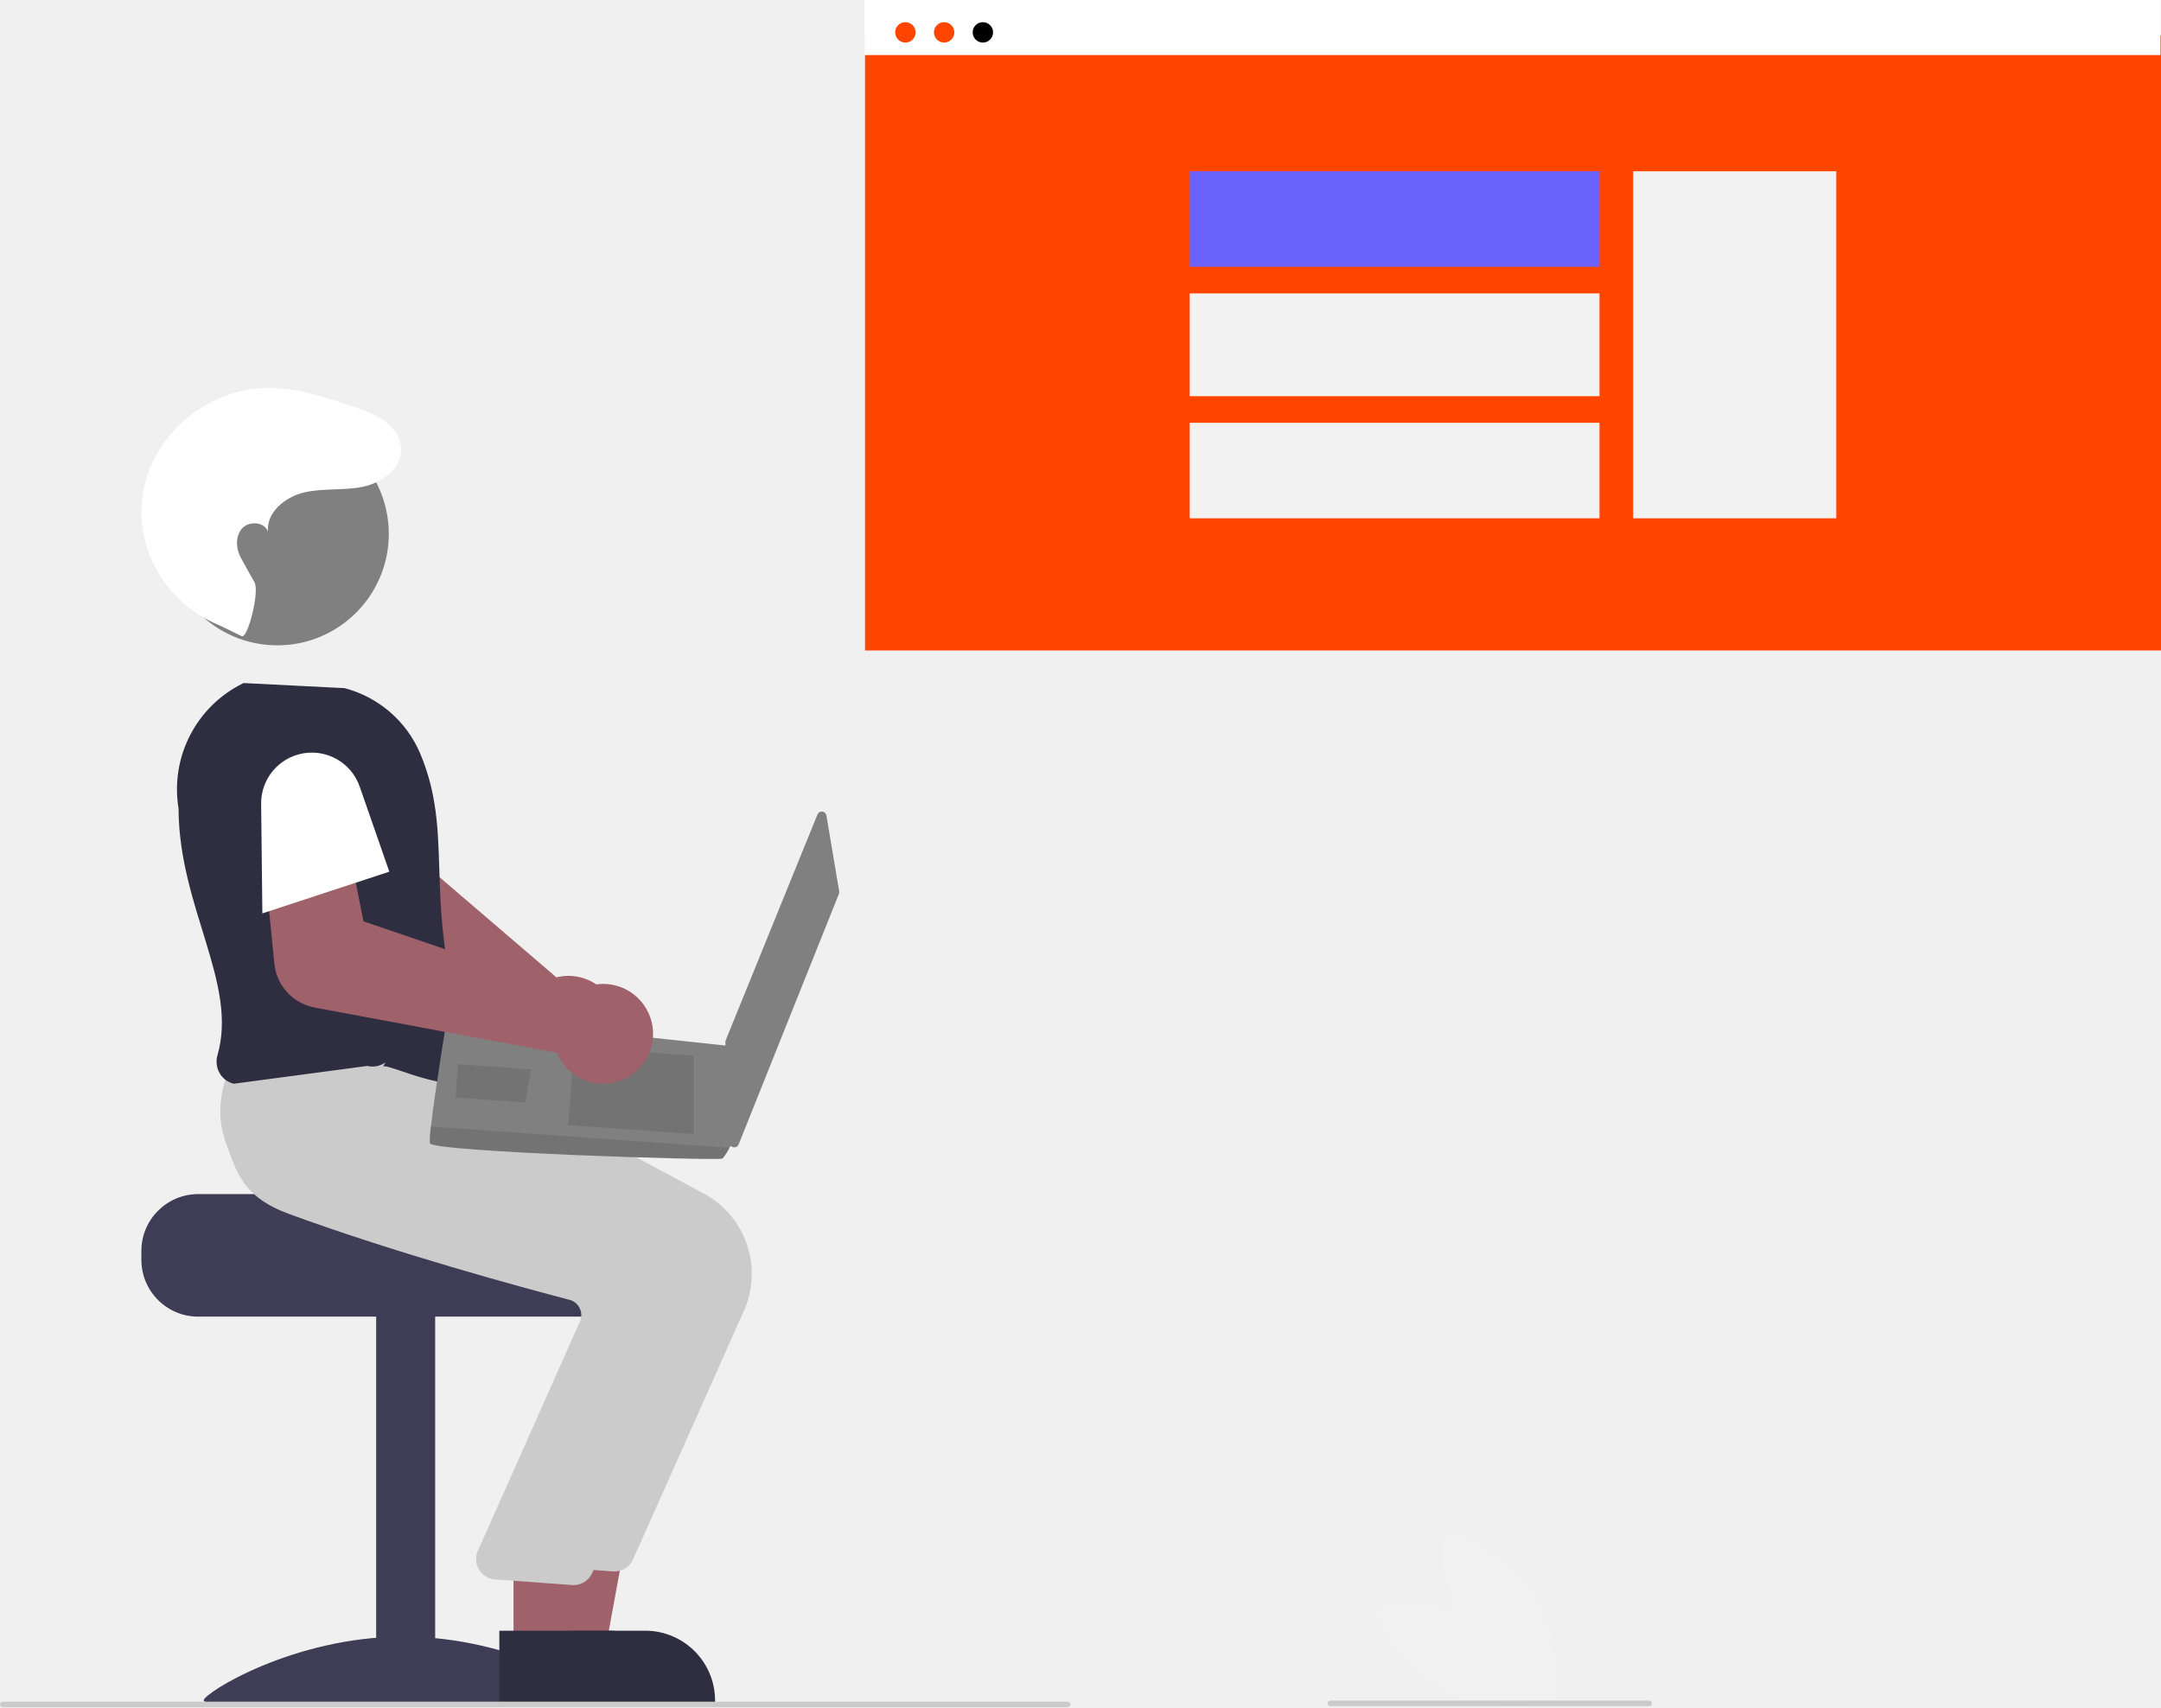
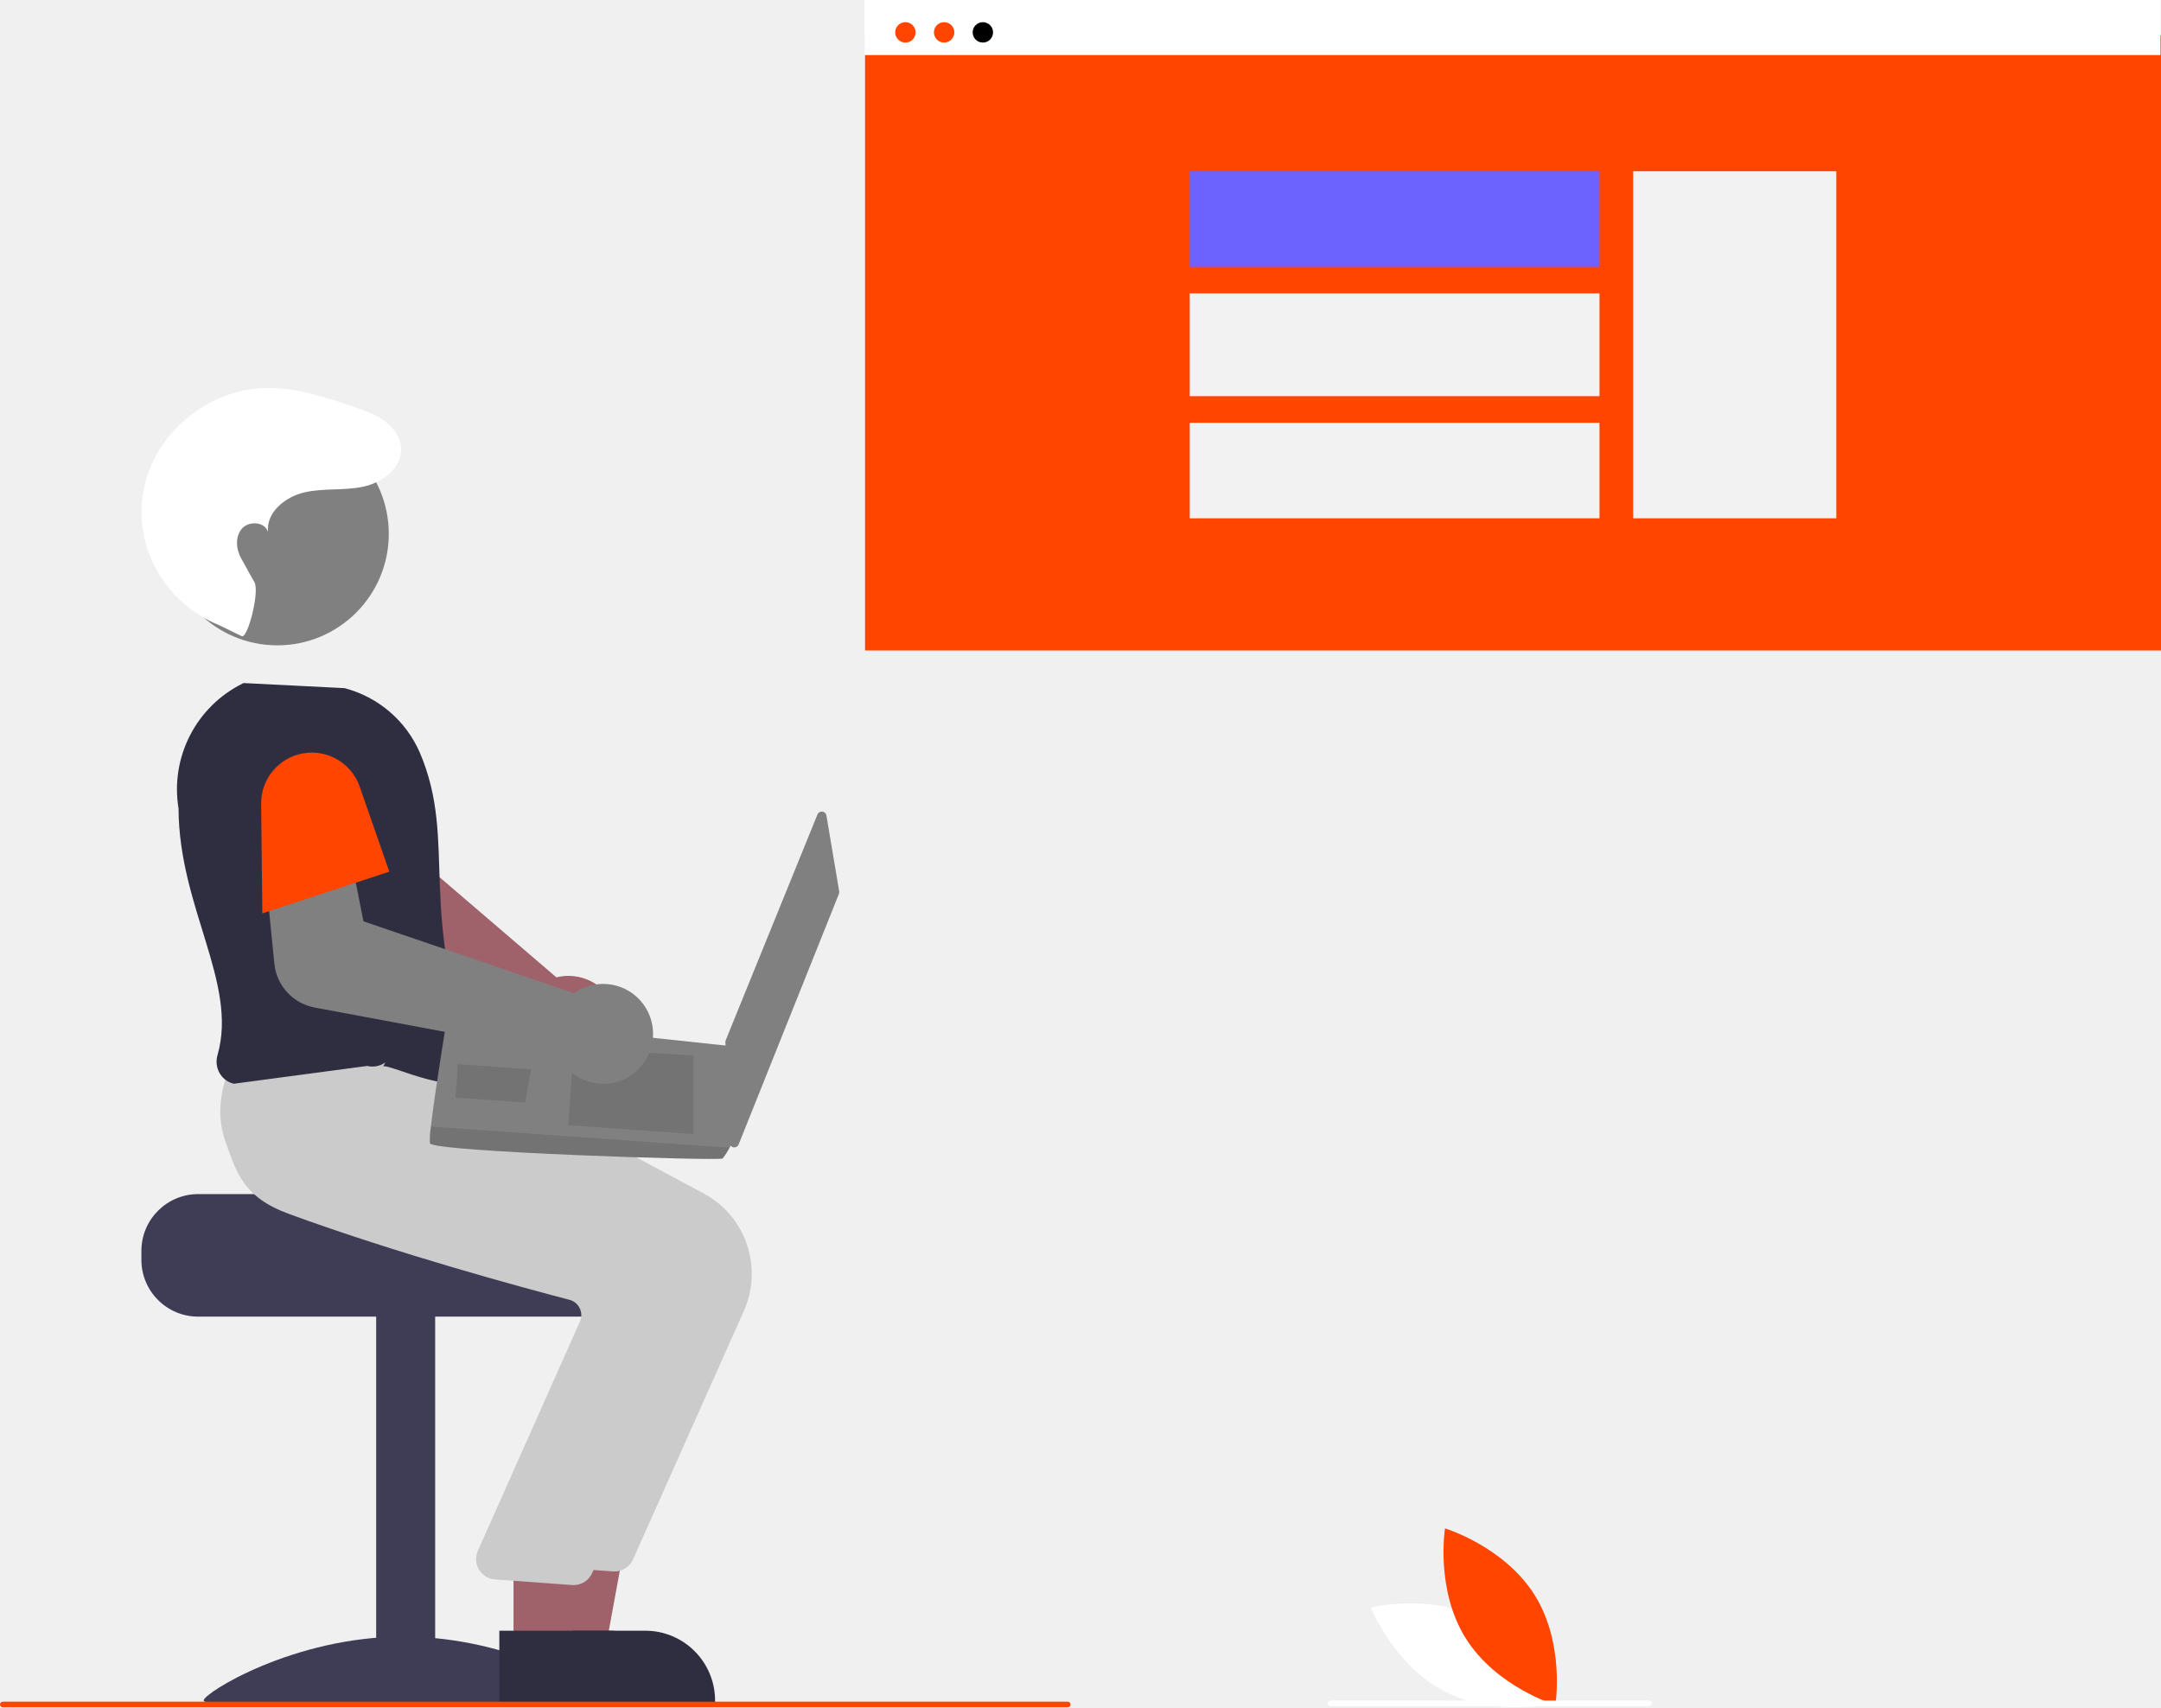
<svg xmlns="http://www.w3.org/2000/svg" data-name="Layer 1" width="773.114" height="610.804" viewBox="0 0 773.114 610.804">
  <rect id="e81a7c33-c795-457d-8abc-c4a3c260cd56" data-name="Rectangle 62" x="309.473" y="12.711" width="463.641" height="220.006" fill="orangered" />
  <rect id="be98c830-918a-42d1-b1b0-0085d5874e90" data-name="Rectangle 75" x="322.731" y="31.577" width="437.126" height="183.558" fill="orangered" />
  <rect id="ea07d9fd-7a34-4098-acd7-056fd1871281" data-name="Rectangle 80" x="309.276" width="463.641" height="19.697" fill="white" />
  <circle id="b9ed5a45-8896-4ed9-86b4-15f853c9a185" data-name="Ellipse 90" cx="323.913" cy="11.582" r="3.651" fill="orangered" />
  <circle id="a9233a38-f8ba-48e0-88f3-496fd4836d40" data-name="Ellipse 91" cx="337.77" cy="11.582" r="3.651" fill="orangered" />
  <circle id="aa82180f-a6a9-4f5f-82fc-e73106f4ad92" data-name="Ellipse 92" cx="351.627" cy="11.582" r="3.651" fill="#orangered" />
  <rect x="584.272" y="61.279" width="72.676" height="124.155" fill="#f2f2f2" />
  <rect x="425.64" y="61.277" width="146.59" height="34.175" fill="#6c63ff" />
  <rect x="425.64" y="104.969" width="146.59" height="36.771" fill="#f2f2f2" />
  <rect x="425.64" y="151.257" width="146.59" height="34.175" fill="#f2f2f2" />
  <path d="M434.646,511.7a17.867,17.867,0,0,0-19.79-17.862,17.202,17.202,0,0,0-2.348.433l-60.464-51.827,3.613-19.475-29.802-9.658-8.985,31.211a18.103,18.103,0,0,0,7.68,20.204l74.381,47.045a17.068,17.068,0,0,0,.091,1.752,17.867,17.867,0,0,0,21.691,15.502,17.382,17.382,0,0,0,2.105-.608A17.92,17.92,0,0,0,434.646,511.7Z" transform="translate(-213.4429 -144.5982)" fill="#9f616a" />
  <path d="M284.325,571.807h77.958c0,2.241,80.345,4.059,80.345,4.059a20.884,20.884,0,0,1,3.426,3.248,20.152,20.152,0,0,1,4.71,12.99v3.248A20.305,20.305,0,0,1,430.466,615.65H284.325a20.315,20.315,0,0,1-20.297-20.297v-3.248A20.326,20.326,0,0,1,284.325,571.807Z" transform="translate(-213.4429 -144.5982)" fill="#3f3d56" />
  <rect x="134.573" y="470.245" width="21.109" height="136.399" fill="#3f3d56" />
  <path d="M429.206,752.939c0,2.554-31.988.988-71.447.988s-71.447,1.566-71.447-.988,31.988-22.806,71.447-22.806S429.206,750.385,429.206,752.939Z" transform="translate(-213.4429 -144.5982)" fill="#3f3d56" />
  <polygon points="196.707 589.916 216.613 589.914 226.084 538.282 196.703 538.284 196.707 589.916" fill="#9f616a" />
  <path d="M405.072,753.811l64.189-.002v-.812a24.984,24.984,0,0,0-24.983-24.984h-.003l-39.205.002Z" transform="translate(-213.4429 -144.5982)" fill="#2f2e41" />
  <path d="M439.924,702.496l39.687-88.996a32.616,32.616,0,0,0-14.32-41.868l-86.083-46.161-39.282-3.341-36.234-3.294-.261.442c-.334.565-8.125,14.021-2.859,28.776,3.995,11.192,14.385,19.934,30.883,25.984,38.507,14.119,82.991,26.187,100.328,30.719a5.604,5.604,0,0,1,3.591,2.857,5.681,5.681,0,0,1,.319,4.545L398.822,694.997a7.307,7.307,0,0,0,6.186,9.79l27.55,2.006q.351.033.699.033A7.302,7.302,0,0,0,439.924,702.496Z" transform="translate(-213.4429 -144.5982)" fill="#cbcbcb" />
  <polygon points="183.716 589.916 203.622 589.914 213.094 538.282 183.713 538.284 183.716 589.916" fill="#9f616a" />
  <path d="M392.082,753.811l64.189-.002v-.812a24.984,24.984,0,0,0-24.983-24.984h-.003l-39.205.002Z" transform="translate(-213.4429 -144.5982)" fill="#2f2e41" />
  <path d="M425.31,707.367l39.687-88.996a32.616,32.616,0,0,0-14.32-41.868l-86.083-46.161-39.282-3.341-28.381-2.462.004-.389c-.334.565-8.125,14.021-2.859,28.776,3.995,11.192,6.266,19.934,22.764,25.984,38.507,14.119,82.991,26.187,100.328,30.719a5.604,5.604,0,0,1,3.591,2.857,5.681,5.681,0,0,1,.319,4.545L384.208,699.868a7.307,7.307,0,0,0,6.186,9.79l27.55,2.006q.351.033.699.033A7.302,7.302,0,0,0,425.31,707.367Z" transform="translate(-213.4429 -144.5982)" fill="#cbcbcb" />
  <path d="M350.517,526.163c1.903-1.346,29.228,12.99,34.1,1.624-22.733-56.833-7.068-81.374-20.993-113.965a40.581,40.581,0,0,0-26.901-23.025l-36.129-1.824-.187.09a42.227,42.227,0,0,0-23.089,44.798c.129,35.469,21.35,62.521,13.93,88.247a8.317,8.317,0,0,0,.786,6.468,7.931,7.931,0,0,0,5.059,3.749l47.705-6.364a8.061,8.061,0,0,0,6.522-1.262Z" transform="translate(-213.4429 -144.5982)" fill="#2f2e41" />
  <circle cx="99.209" cy="190.998" r="39.882" fill="grey" />
  <path d="M299.948,372.203c2.119.927,6.458-15.958,4.515-19.335-2.891-5.022-2.72-4.986-4.639-8.309s-2.348-7.871.137-10.794,8.236-2.536,9.37,1.13c-.73-6.963,6.157-12.559,12.979-14.132s14.017-.596,20.877-1.996c7.961-1.624,16.243-8.297,13.067-17.051a12.33,12.33,0,0,0-2.405-3.952c-3.67-4.126-8.803-5.888-13.822-7.591-10.441-3.544-21.168-7.132-32.187-6.741-18.105.643-35.22,13.159-41.32,30.218a42.473,42.473,0,0,0-1.759,6.536c-3.782,20.337,8.028,40.397,27.209,48.141Z" transform="translate(-213.4429 -144.5982)" fill="white" />
  <path d="M509.097,436.337l4.573,27.156a1.672,1.672,0,0,1-.096.899l-35.88,89.653a1.672,1.672,0,0,1-3.222-.551l-1.52-36.027a1.672,1.672,0,0,1,.121-.7l32.827-80.782a1.672,1.672,0,0,1,3.197.352Z" transform="translate(-213.4429 -144.5982)" fill="grey" />
  <polygon points="293.114 293.823 297.46 317.153 265.619 398.964 261.485 372.647 293.114 293.823" fill="grey" />
  <path d="M367.247,553.628c.783,3.058,103.64,6.369,104.707,5.444a21.674,21.674,0,0,0,2.474-3.828c1.078-1.925,2.076-3.856,2.076-3.856l-1.69-32.529L373.492,508.031s-4.483,27.146-5.89,39.617A29.957,29.957,0,0,0,367.247,553.628Z" transform="translate(-213.4429 -144.5982)" fill="grey" />
  <polygon points="248.114 377.702 248.123 405.727 203.309 402.541 205.292 374.657 248.114 377.702" opacity="0.1" style="isolation:isolate" />
  <polygon points="189.717 382.557 189.988 382.523 187.872 394.437 162.975 392.667 163.825 380.716 189.717 382.557" opacity="0.1" style="isolation:isolate" />
  <path d="M367.247,553.628c.783,3.058,103.64,6.369,104.707,5.444a21.674,21.674,0,0,0,2.474-3.828l-106.826-7.596A29.957,29.957,0,0,0,367.247,553.628Z" transform="translate(-213.4429 -144.5982)" opacity="0.1" style="isolation:isolate" />
-   <path d="M325.946,505.051l86.764,16.192a17.078,17.078,0,0,0,.734,1.593,17.906,17.906,0,0,0,11.491,8.973,17.72,17.72,0,0,0,14.399-2.609,17.864,17.864,0,0,0-18.475-30.512,17.168,17.168,0,0,0-2.02,1.272l-75.361-25.744-3.857-19.429L308.361,456.856l3.239,32.57A17.767,17.767,0,0,0,325.946,505.051Z" transform="translate(-213.4429 -144.5982)" fill="#9f616a" />
-   <path d="M307.302,471.383l45.422-14.929-10.596-30.423a18.135,18.135,0,0,0-20.107-11.924h0a18.135,18.135,0,0,0-15.153,18.089Z" transform="translate(-213.4429 -144.5982)" fill="white" />
-   <path d="M595.443,755.402h-381a1,1,0,1,1,0-2h381a1,1,0,0,1,0,2Z" transform="translate(-213.4429 -144.5982)" fill="#cbcbcb" />
-   <path d="M743.65,723.895c18.274,9.457,26.398,30.049,26.398,30.049s-21.503,5.258-39.777-4.199-26.398-30.049-26.398-30.049S725.376,714.438,743.65,723.895Z" transform="translate(-213.4429 -144.5982)" fill="#f1f1f1" />
-   <path d="M737.806,730.708c10.905,17.449,32.086,23.881,32.086,23.881s3.501-21.858-7.403-39.306-32.086-23.881-32.086-23.881S726.901,713.259,737.806,730.708Z" transform="translate(-213.4429 -144.5982)" fill="#f1f1f1" />
-   <path d="M803.443,755.005h-114a1,1,0,0,1,0-2h114a1,1,0,0,1,0,2Z" transform="translate(-213.4429 -144.5982)" fill="#cbcbcb" />
+   <path d="M325.946,505.051l86.764,16.192a17.078,17.078,0,0,0,.734,1.593,17.906,17.906,0,0,0,11.491,8.973,17.72,17.72,0,0,0,14.399-2.609,17.864,17.864,0,0,0-18.475-30.512,17.168,17.168,0,0,0-2.02,1.272l-75.361-25.744-3.857-19.429L308.361,456.856l3.239,32.57A17.767,17.767,0,0,0,325.946,505.051Z" transform="translate(-213.4429 -144.5982)" fill="grey" />
+   <path d="M307.302,471.383l45.422-14.929-10.596-30.423a18.135,18.135,0,0,0-20.107-11.924h0a18.135,18.135,0,0,0-15.153,18.089Z" transform="translate(-213.4429 -144.5982)" fill="orangered" />
+   <path d="M595.443,755.402h-381a1,1,0,1,1,0-2h381a1,1,0,0,1,0,2Z" transform="translate(-213.4429 -144.5982)" fill="orangered" />
+   <path d="M743.65,723.895c18.274,9.457,26.398,30.049,26.398,30.049s-21.503,5.258-39.777-4.199-26.398-30.049-26.398-30.049S725.376,714.438,743.65,723.895Z" transform="translate(-213.4429 -144.5982)" fill="white" />
+   <path d="M737.806,730.708c10.905,17.449,32.086,23.881,32.086,23.881s3.501-21.858-7.403-39.306-32.086-23.881-32.086-23.881S726.901,713.259,737.806,730.708Z" transform="translate(-213.4429 -144.5982)" fill="orangered" />
+   <path d="M803.443,755.005h-114a1,1,0,0,1,0-2h114a1,1,0,0,1,0,2Z" transform="translate(-213.4429 -144.5982)" fill="white" />
</svg>
